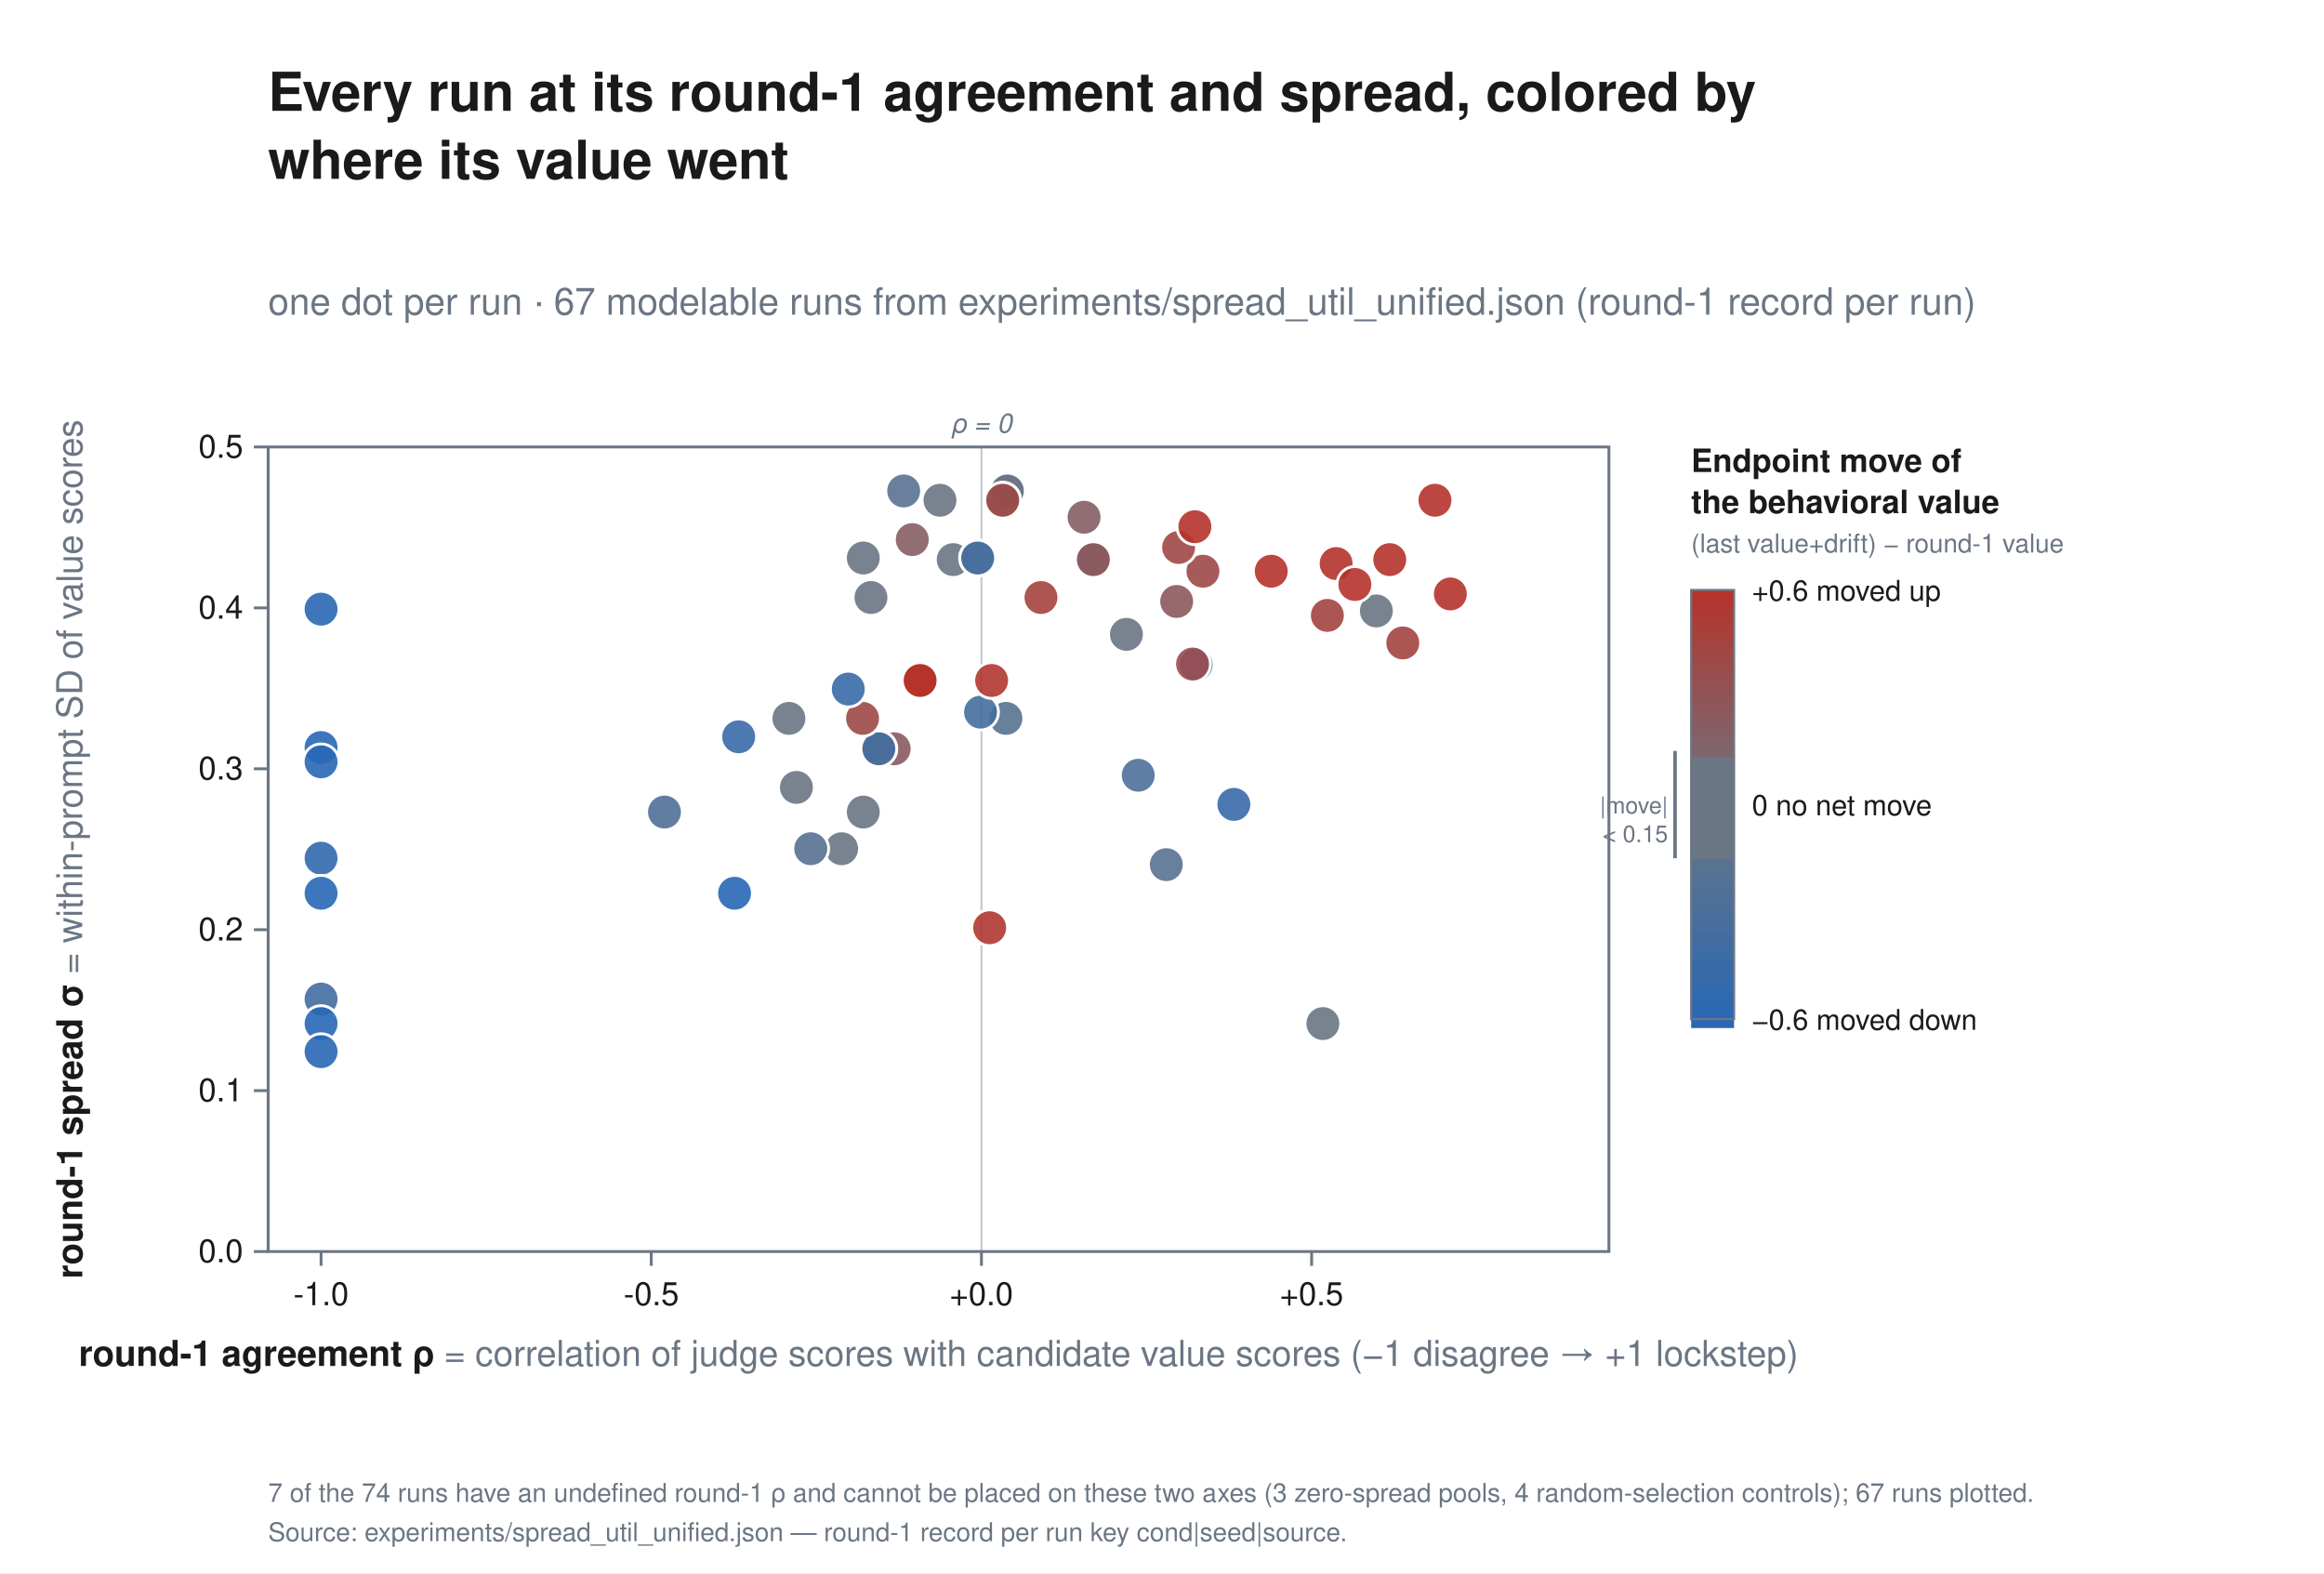
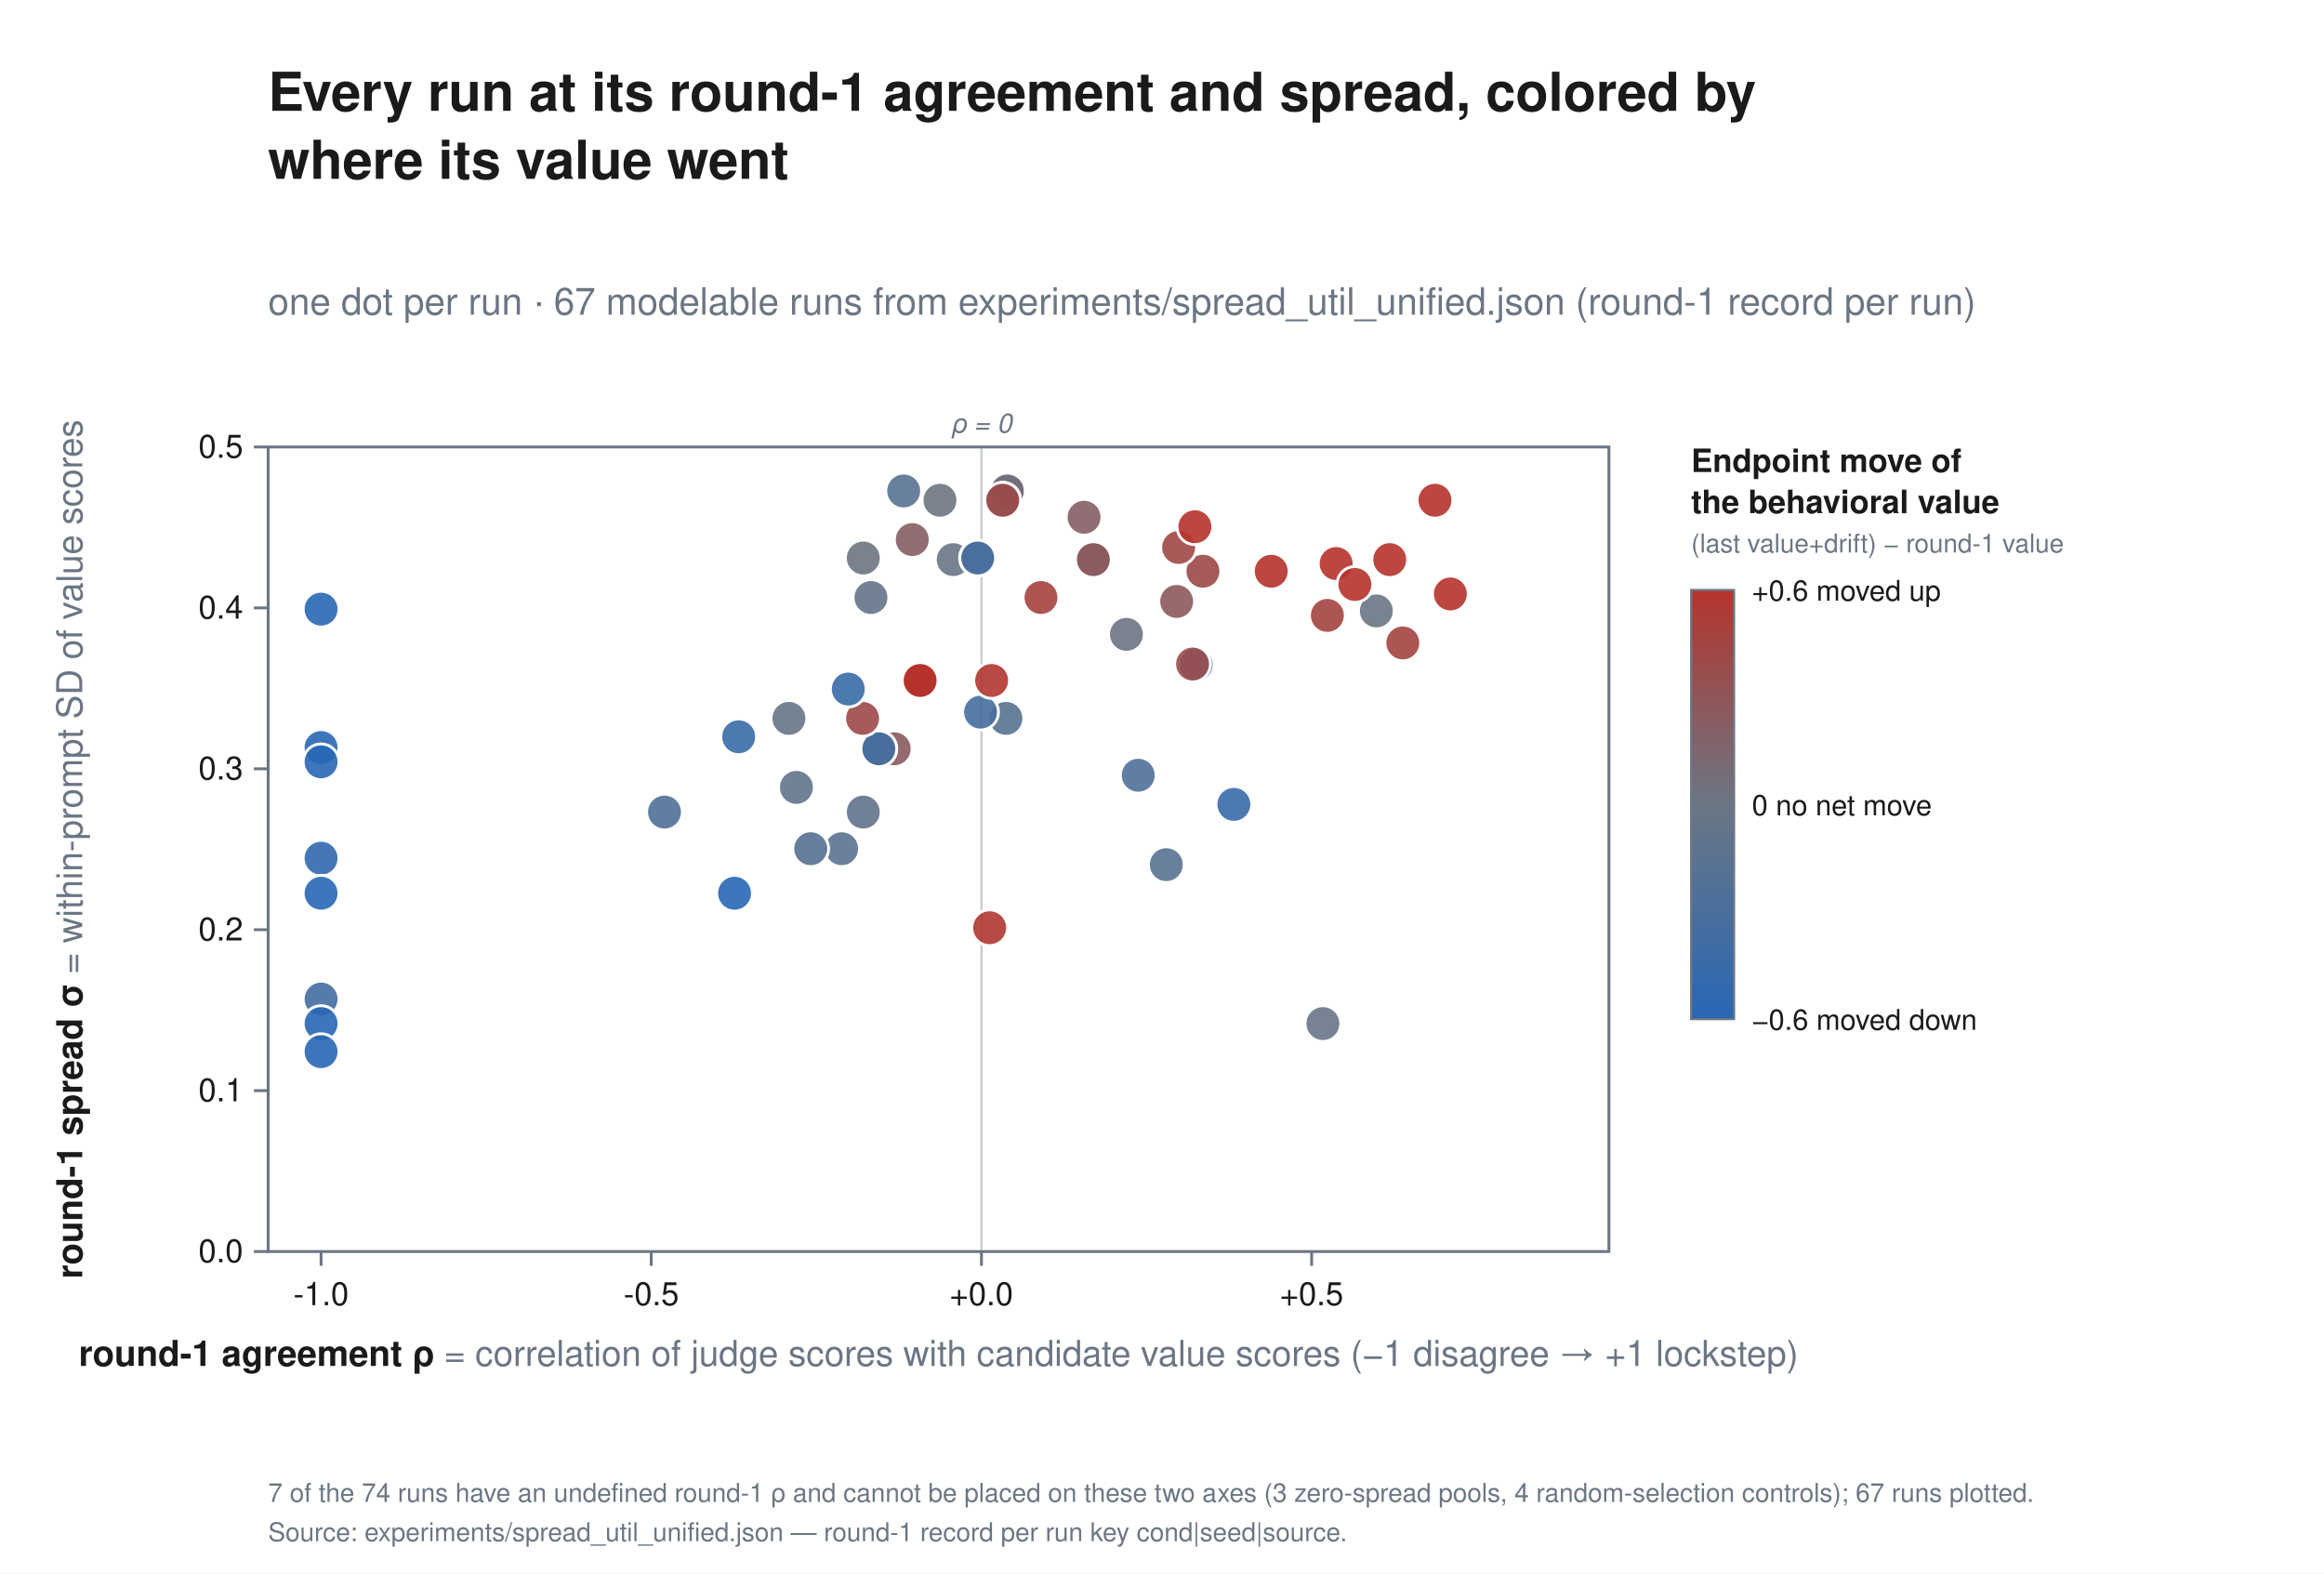
<svg xmlns="http://www.w3.org/2000/svg" viewBox="0 0 1300 880" font-family="Helvetica, Arial, sans-serif">
  <rect width="1300" height="880" fill="white" />
  <text x="150" y="62" font-family="Helvetica, Arial, sans-serif" font-size="30" font-weight="bold" fill="#1a1a1a">Every run at its round-1 agreement and spread, colored by</text>
  <text x="150" y="100" font-family="Helvetica, Arial, sans-serif" font-size="30" font-weight="bold" fill="#1a1a1a">where its value went</text>
  <text x="150" y="176" font-family="Helvetica, Arial, sans-serif" font-size="21" fill="#6b7684">one dot per run · 67 modelable runs from experiments/spread_util_unified.json (round-1 record per run)</text>
  <rect x="150" y="250" width="750" height="450" fill="none" stroke="#6b7684" stroke-width="1.6" />
  <line x1="549.0" y1="250" x2="549.0" y2="700" stroke="#6b7684" stroke-width="1.1" stroke-opacity="0.4" />
  <text x="549.0" y="242" font-family="Helvetica, Arial, sans-serif" font-size="15" fill="#6b7684" text-anchor="middle" font-style="italic">ρ = 0</text>
  <line x1="179.6" y1="700" x2="179.6" y2="708" stroke="#6b7684" stroke-width="1.6" />
  <text x="179.6" y="730" font-family="Helvetica, Arial, sans-serif" font-size="18" fill="#1a1a1a" text-anchor="middle">-1.0</text>
  <line x1="364.3" y1="700" x2="364.3" y2="708" stroke="#6b7684" stroke-width="1.6" />
  <text x="364.3" y="730" font-family="Helvetica, Arial, sans-serif" font-size="18" fill="#1a1a1a" text-anchor="middle">-0.5</text>
  <line x1="549.0" y1="700" x2="549.0" y2="708" stroke="#6b7684" stroke-width="1.6" />
  <text x="549.0" y="730" font-family="Helvetica, Arial, sans-serif" font-size="18" fill="#1a1a1a" text-anchor="middle">+0.0</text>
  <line x1="733.7" y1="700" x2="733.7" y2="708" stroke="#6b7684" stroke-width="1.6" />
  <text x="733.7" y="730" font-family="Helvetica, Arial, sans-serif" font-size="18" fill="#1a1a1a" text-anchor="middle">+0.5</text>
  <line x1="142" y1="700.0" x2="150" y2="700.0" stroke="#6b7684" stroke-width="1.6" />
  <text x="136" y="706.0" font-family="Helvetica, Arial, sans-serif" font-size="18" fill="#1a1a1a" text-anchor="end">0.0</text>
  <line x1="142" y1="610.0" x2="150" y2="610.0" stroke="#6b7684" stroke-width="1.6" />
  <text x="136" y="616.0" font-family="Helvetica, Arial, sans-serif" font-size="18" fill="#1a1a1a" text-anchor="end">0.1</text>
  <line x1="142" y1="520.0" x2="150" y2="520.0" stroke="#6b7684" stroke-width="1.6" />
  <text x="136" y="526.0" font-family="Helvetica, Arial, sans-serif" font-size="18" fill="#1a1a1a" text-anchor="end">0.2</text>
  <line x1="142" y1="430.0" x2="150" y2="430.0" stroke="#6b7684" stroke-width="1.6" />
  <text x="136" y="436.0" font-family="Helvetica, Arial, sans-serif" font-size="18" fill="#1a1a1a" text-anchor="end">0.3</text>
  <line x1="142" y1="340.0" x2="150" y2="340.0" stroke="#6b7684" stroke-width="1.6" />
  <text x="136" y="346.0" font-family="Helvetica, Arial, sans-serif" font-size="18" fill="#1a1a1a" text-anchor="end">0.4</text>
  <line x1="142" y1="250.0" x2="150" y2="250.0" stroke="#6b7684" stroke-width="1.6" />
  <text x="136" y="256.0" font-family="Helvetica, Arial, sans-serif" font-size="18" fill="#1a1a1a" text-anchor="end">0.5</text>
  <text x="525" y="764" font-family="Helvetica, Arial, sans-serif" font-size="20" fill="#1a1a1a" text-anchor="middle" font-weight="bold">round-1 agreement ρ  <tspan font-weight="normal" fill="#6b7684">= correlation of judge scores with candidate value scores (−1 disagree → +1 lockstep)</tspan>
  </text>
  <text x="46" y="475" font-family="Helvetica, Arial, sans-serif" font-size="20" fill="#1a1a1a" text-anchor="middle" font-weight="bold" transform="rotate(-90 46 475)">round-1 spread σ  <tspan font-weight="normal" fill="#6b7684">= within-prompt SD of value scores</tspan>
  </text>
  <circle cx="769.9" cy="341.7" r="10.0" fill="#6b7684" fill-opacity="0.9" stroke="white" stroke-width="1.6" />
-   <circle cx="482.9" cy="312.1" r="10.0" fill="#6b7684" fill-opacity="0.9" stroke="white" stroke-width="1.6" />
-   <circle cx="533.2" cy="313.0" r="10.0" fill="#6b7684" fill-opacity="0.9" stroke="white" stroke-width="1.6" />
-   <circle cx="525.8" cy="279.8" r="10.0" fill="#6b7684" fill-opacity="0.9" stroke="white" stroke-width="1.6" />
-   <circle cx="630.1" cy="354.8" r="10.0" fill="#6b7684" fill-opacity="0.9" stroke="white" stroke-width="1.6" />
-   <circle cx="740.0" cy="572.5" r="10.0" fill="#6b7684" fill-opacity="0.9" stroke="white" stroke-width="1.6" />
-   <circle cx="563.5" cy="274.6" r="10.0" fill="#6b7684" fill-opacity="0.9" stroke="white" stroke-width="1.6" />
-   <circle cx="441.3" cy="401.8" r="10.0" fill="#6b7684" fill-opacity="0.9" stroke="white" stroke-width="1.6" />
-   <circle cx="487.2" cy="334.2" r="10.0" fill="#6b7684" fill-opacity="0.9" stroke="white" stroke-width="1.6" />
-   <circle cx="563.5" cy="274.6" r="10.0" fill="#6b7684" fill-opacity="0.9" stroke="white" stroke-width="1.6" />
-   <circle cx="560.9" cy="279.8" r="10.0" fill="#6b7684" fill-opacity="0.9" stroke="white" stroke-width="1.6" />
-   <circle cx="491.6" cy="418.8" r="10.0" fill="#6b7684" fill-opacity="0.9" stroke="white" stroke-width="1.6" />
-   <circle cx="445.5" cy="440.4" r="10.0" fill="#6b7684" fill-opacity="0.9" stroke="white" stroke-width="1.6" />
-   <circle cx="514.7" cy="380.6" r="10.0" fill="#6b7684" fill-opacity="0.9" stroke="white" stroke-width="1.6" />
-   <circle cx="482.9" cy="454.2" r="10.0" fill="#6b7684" fill-opacity="0.9" stroke="white" stroke-width="1.6" />
-   <circle cx="611.6" cy="313.0" r="10.0" fill="#6b7684" fill-opacity="0.9" stroke="white" stroke-width="1.6" />
-   <circle cx="470.8" cy="474.7" r="10.0" fill="#6b7684" fill-opacity="0.9" stroke="white" stroke-width="1.6" />
+   <circle cx="482.9" cy="312.1" r="10.0" fill="#6c7582" fill-opacity="0.9" stroke="white" stroke-width="1.6" />
+   <circle cx="533.2" cy="313.0" r="10.0" fill="#6a7685" fill-opacity="0.9" stroke="white" stroke-width="1.6" />
+   <circle cx="525.8" cy="279.8" r="10.0" fill="#6c7582" fill-opacity="0.9" stroke="white" stroke-width="1.6" />
+   <circle cx="630.1" cy="354.8" r="10.0" fill="#6d7482" fill-opacity="0.9" stroke="white" stroke-width="1.6" />
+   <circle cx="740.0" cy="572.5" r="10.0" fill="#697586" fill-opacity="0.9" stroke="white" stroke-width="1.6" />
+   <circle cx="563.5" cy="274.6" r="10.0" fill="#70717e" fill-opacity="0.9" stroke="white" stroke-width="1.6" />
+   <circle cx="441.3" cy="401.8" r="10.0" fill="#667588" fill-opacity="0.9" stroke="white" stroke-width="1.6" />
+   <circle cx="487.2" cy="334.2" r="10.0" fill="#647489" fill-opacity="0.9" stroke="white" stroke-width="1.6" />
+   <circle cx="563.5" cy="274.6" r="10.0" fill="#746e79" fill-opacity="0.9" stroke="white" stroke-width="1.6" />
+   <circle cx="560.9" cy="279.8" r="10.0" fill="#63748a" fill-opacity="0.9" stroke="white" stroke-width="1.6" />
+   <circle cx="491.6" cy="418.8" r="10.0" fill="#62748a" fill-opacity="0.9" stroke="white" stroke-width="1.6" />
+   <circle cx="445.5" cy="440.4" r="10.0" fill="#62748b" fill-opacity="0.9" stroke="white" stroke-width="1.6" />
+   <circle cx="514.7" cy="380.6" r="10.0" fill="#766c77" fill-opacity="0.9" stroke="white" stroke-width="1.6" />
+   <circle cx="482.9" cy="454.2" r="10.0" fill="#61748c" fill-opacity="0.9" stroke="white" stroke-width="1.6" />
+   <circle cx="611.6" cy="313.0" r="10.0" fill="#776c76" fill-opacity="0.9" stroke="white" stroke-width="1.6" />
+   <circle cx="470.8" cy="474.7" r="10.0" fill="#5a7290" fill-opacity="0.9" stroke="white" stroke-width="1.6" />
  <circle cx="546.8" cy="312.1" r="10.0" fill="#5a7291" fill-opacity="0.9" stroke="white" stroke-width="1.6" />
  <circle cx="652.4" cy="483.6" r="10.0" fill="#597291" fill-opacity="0.9" stroke="white" stroke-width="1.6" />
  <circle cx="505.5" cy="274.6" r="10.0" fill="#587292" fill-opacity="0.9" stroke="white" stroke-width="1.6" />
  <circle cx="562.7" cy="401.8" r="10.0" fill="#577292" fill-opacity="0.9" stroke="white" stroke-width="1.6" />
  <circle cx="453.5" cy="474.7" r="10.0" fill="#577193" fill-opacity="0.9" stroke="white" stroke-width="1.6" />
  <circle cx="491.6" cy="418.8" r="10.0" fill="#547195" fill-opacity="0.9" stroke="white" stroke-width="1.6" />
  <circle cx="606.4" cy="289.3" r="10.0" fill="#855f65" fill-opacity="0.9" stroke="white" stroke-width="1.6" />
  <circle cx="510.3" cy="301.8" r="10.0" fill="#865e63" fill-opacity="0.9" stroke="white" stroke-width="1.6" />
  <circle cx="371.7" cy="454.2" r="10.0" fill="#507098" fill-opacity="0.9" stroke="white" stroke-width="1.6" />
  <circle cx="636.7" cy="433.6" r="10.0" fill="#4f7099" fill-opacity="0.9" stroke="white" stroke-width="1.6" />
  <circle cx="500.2" cy="418.8" r="10.0" fill="#8a5a5f" fill-opacity="0.9" stroke="white" stroke-width="1.6" />
  <circle cx="658.2" cy="336.4" r="10.0" fill="#8c595d" fill-opacity="0.9" stroke="white" stroke-width="1.6" />
  <circle cx="611.6" cy="313.0" r="10.0" fill="#8c585c" fill-opacity="0.9" stroke="white" stroke-width="1.6" />
  <circle cx="491.6" cy="418.8" r="10.0" fill="#496e9d" fill-opacity="0.9" stroke="white" stroke-width="1.6" />
  <circle cx="491.6" cy="418.8" r="10.0" fill="#496e9d" fill-opacity="0.9" stroke="white" stroke-width="1.6" />
  <circle cx="548.5" cy="398.3" r="10.0" fill="#466e9f" fill-opacity="0.9" stroke="white" stroke-width="1.6" />
  <circle cx="546.9" cy="312.1" r="10.0" fill="#466e9f" fill-opacity="0.9" stroke="white" stroke-width="1.6" />
  <circle cx="669.1" cy="371.8" r="10.0" fill="#456ea0" fill-opacity="0.9" stroke="white" stroke-width="1.6" />
  <circle cx="179.6" cy="558.8" r="10.0" fill="#436da1" fill-opacity="0.9" stroke="white" stroke-width="1.6" />
  <circle cx="667.1" cy="371.4" r="10.0" fill="#994d4e" fill-opacity="0.9" stroke="white" stroke-width="1.6" />
  <circle cx="482.5" cy="401.8" r="10.0" fill="#9d4949" fill-opacity="0.9" stroke="white" stroke-width="1.6" />
  <circle cx="672.9" cy="319.5" r="10.0" fill="#9e4948" fill-opacity="0.9" stroke="white" stroke-width="1.6" />
  <circle cx="560.9" cy="279.8" r="10.0" fill="#9e4847" fill-opacity="0.9" stroke="white" stroke-width="1.6" />
  <circle cx="659.3" cy="306.2" r="10.0" fill="#a04745" fill-opacity="0.9" stroke="white" stroke-width="1.6" />
  <circle cx="413.2" cy="412.1" r="10.0" fill="#396ba8" fill-opacity="0.9" stroke="white" stroke-width="1.6" />
  <circle cx="474.5" cy="385.4" r="10.0" fill="#396ba8" fill-opacity="0.9" stroke="white" stroke-width="1.6" />
  <circle cx="690.2" cy="449.9" r="10.0" fill="#396ba9" fill-opacity="0.9" stroke="white" stroke-width="1.6" />
  <circle cx="784.7" cy="359.6" r="10.0" fill="#a34442" fill-opacity="0.9" stroke="white" stroke-width="1.6" />
  <circle cx="742.5" cy="344.2" r="10.0" fill="#a34442" fill-opacity="0.9" stroke="white" stroke-width="1.6" />
  <circle cx="582.3" cy="334.2" r="10.0" fill="#a6423e" fill-opacity="0.9" stroke="white" stroke-width="1.6" />
  <circle cx="179.6" cy="480.0" r="10.0" fill="#3169ae" fill-opacity="0.9" stroke="white" stroke-width="1.6" />
  <circle cx="514.7" cy="380.6" r="10.0" fill="#ab3d37" fill-opacity="0.9" stroke="white" stroke-width="1.6" />
  <circle cx="553.6" cy="518.9" r="10.0" fill="#b13831" fill-opacity="0.9" stroke="white" stroke-width="1.6" />
  <circle cx="554.7" cy="380.6" r="10.0" fill="#b23730" fill-opacity="0.9" stroke="white" stroke-width="1.6" />
  <circle cx="179.6" cy="340.7" r="10.0" fill="#2a67b4" fill-opacity="0.9" stroke="white" stroke-width="1.6" />
  <circle cx="179.6" cy="418.1" r="10.0" fill="#2867b5" fill-opacity="0.9" stroke="white" stroke-width="1.6" />
  <circle cx="179.6" cy="426.1" r="10.0" fill="#2867b5" fill-opacity="0.9" stroke="white" stroke-width="1.6" />
  <circle cx="514.7" cy="380.6" r="10.0" fill="#b5342c" fill-opacity="0.9" stroke="white" stroke-width="1.6" />
  <circle cx="747.4" cy="315.2" r="10.0" fill="#b5342c" fill-opacity="0.9" stroke="white" stroke-width="1.6" />
  <circle cx="410.9" cy="499.6" r="10.0" fill="#2867b5" fill-opacity="0.9" stroke="white" stroke-width="1.6" />
  <circle cx="668.4" cy="294.6" r="10.0" fill="#b5342c" fill-opacity="0.9" stroke="white" stroke-width="1.6" />
  <circle cx="179.6" cy="499.6" r="10.0" fill="#2867b5" fill-opacity="0.9" stroke="white" stroke-width="1.6" />
  <circle cx="179.6" cy="572.5" r="10.0" fill="#2867b5" fill-opacity="0.9" stroke="white" stroke-width="1.6" />
  <circle cx="802.7" cy="279.8" r="10.0" fill="#b5342c" fill-opacity="0.9" stroke="white" stroke-width="1.6" />
  <circle cx="811.3" cy="332.2" r="10.0" fill="#b5342c" fill-opacity="0.9" stroke="white" stroke-width="1.6" />
  <circle cx="514.7" cy="380.6" r="10.0" fill="#b5342c" fill-opacity="0.9" stroke="white" stroke-width="1.6" />
  <circle cx="777.4" cy="313.0" r="10.0" fill="#b5342c" fill-opacity="0.9" stroke="white" stroke-width="1.6" />
  <circle cx="757.9" cy="326.9" r="10.0" fill="#b5342c" fill-opacity="0.9" stroke="white" stroke-width="1.6" />
  <circle cx="711.1" cy="319.5" r="10.0" fill="#b5342c" fill-opacity="0.9" stroke="white" stroke-width="1.6" />
  <circle cx="179.6" cy="588.2" r="10.0" fill="#2867b5" fill-opacity="0.9" stroke="white" stroke-width="1.6" />
  <text x="946" y="264" font-family="Helvetica, Arial, sans-serif" font-size="18" font-weight="bold" fill="#1a1a1a">Endpoint move of</text>
  <text x="946" y="287" font-family="Helvetica, Arial, sans-serif" font-size="18" font-weight="bold" fill="#1a1a1a">the behavioral value</text>
  <text x="946" y="309" font-family="Helvetica, Arial, sans-serif" font-size="14.5" fill="#6b7684">(last value+drift) − round-1 value</text>
-   <rect x="946" y="330.0" width="24" height="5.0" fill="#b5342c" stroke="none" />
-   <rect x="946" y="334.1" width="24" height="5.0" fill="#b2362f" stroke="none" />
-   <rect x="946" y="338.1" width="24" height="5.0" fill="#b03832" stroke="none" />
-   <rect x="946" y="342.2" width="24" height="5.0" fill="#ad3b35" stroke="none" />
-   <rect x="946" y="346.3" width="24" height="5.0" fill="#ab3d38" stroke="none" />
-   <rect x="946" y="350.3" width="24" height="5.0" fill="#a83f3b" stroke="none" />
-   <rect x="946" y="354.4" width="24" height="5.0" fill="#a6413e" stroke="none" />
-   <rect x="946" y="358.5" width="24" height="5.0" fill="#a34441" stroke="none" />
-   <rect x="946" y="362.5" width="24" height="5.0" fill="#a14644" stroke="none" />
-   <rect x="946" y="366.6" width="24" height="5.0" fill="#9e4847" stroke="none" />
-   <rect x="946" y="370.7" width="24" height="5.0" fill="#9c4a4a" stroke="none" />
-   <rect x="946" y="374.7" width="24" height="5.0" fill="#994d4d" stroke="none" />
-   <rect x="946" y="378.8" width="24" height="5.0" fill="#974f50" stroke="none" />
-   <rect x="946" y="382.9" width="24" height="5.0" fill="#945153" stroke="none" />
-   <rect x="946" y="386.9" width="24" height="5.0" fill="#925356" stroke="none" />
-   <rect x="946" y="391.0" width="24" height="5.0" fill="#8f5659" stroke="none" />
-   <rect x="946" y="395.1" width="24" height="5.0" fill="#8d585c" stroke="none" />
-   <rect x="946" y="399.2" width="24" height="5.0" fill="#8a5a5f" stroke="none" />
-   <rect x="946" y="403.2" width="24" height="5.0" fill="#885c62" stroke="none" />
-   <rect x="946" y="407.3" width="24" height="5.0" fill="#855f65" stroke="none" />
-   <rect x="946" y="411.4" width="24" height="5.0" fill="#836168" stroke="none" />
-   <rect x="946" y="415.4" width="24" height="5.0" fill="#80636b" stroke="none" />
-   <rect x="946" y="419.5" width="24" height="5.0" fill="#7e656e" stroke="none" />
-   <rect x="946" y="423.6" width="24" height="5.0" fill="#6b7684" stroke="none" />
-   <rect x="946" y="427.6" width="24" height="5.0" fill="#6b7684" stroke="none" />
-   <rect x="946" y="431.7" width="24" height="5.0" fill="#6b7684" stroke="none" />
-   <rect x="946" y="435.8" width="24" height="5.0" fill="#6b7684" stroke="none" />
-   <rect x="946" y="439.8" width="24" height="5.0" fill="#6b7684" stroke="none" />
-   <rect x="946" y="443.9" width="24" height="5.0" fill="#6b7684" stroke="none" />
-   <rect x="946" y="448.0" width="24" height="5.0" fill="#6b7684" stroke="none" />
-   <rect x="946" y="452.0" width="24" height="5.0" fill="#6b7684" stroke="none" />
-   <rect x="946" y="456.1" width="24" height="5.0" fill="#6b7684" stroke="none" />
-   <rect x="946" y="460.2" width="24" height="5.0" fill="#6b7684" stroke="none" />
-   <rect x="946" y="464.2" width="24" height="5.0" fill="#6b7684" stroke="none" />
-   <rect x="946" y="468.3" width="24" height="5.0" fill="#6b7684" stroke="none" />
-   <rect x="946" y="472.4" width="24" height="5.0" fill="#6b7684" stroke="none" />
-   <rect x="946" y="476.4" width="24" height="5.0" fill="#6b7684" stroke="none" />
-   <rect x="946" y="480.5" width="24" height="5.0" fill="#5a7290" stroke="none" />
-   <rect x="946" y="484.6" width="24" height="5.0" fill="#587292" stroke="none" />
-   <rect x="946" y="488.6" width="24" height="5.0" fill="#557194" stroke="none" />
-   <rect x="946" y="492.7" width="24" height="5.0" fill="#537195" stroke="none" />
-   <rect x="946" y="496.8" width="24" height="5.0" fill="#517097" stroke="none" />
-   <rect x="946" y="500.8" width="24" height="5.0" fill="#4f7099" stroke="none" />
-   <rect x="946" y="504.9" width="24" height="5.0" fill="#4c6f9a" stroke="none" />
-   <rect x="946" y="509.0" width="24" height="5.0" fill="#4a6f9c" stroke="none" />
-   <rect x="946" y="513.1" width="24" height="5.0" fill="#486e9e" stroke="none" />
-   <rect x="946" y="517.1" width="24" height="5.0" fill="#466e9f" stroke="none" />
-   <rect x="946" y="521.2" width="24" height="5.0" fill="#436da1" stroke="none" />
-   <rect x="946" y="525.3" width="24" height="5.0" fill="#416da3" stroke="none" />
-   <rect x="946" y="529.3" width="24" height="5.0" fill="#3f6ca4" stroke="none" />
-   <rect x="946" y="533.4" width="24" height="5.0" fill="#3c6ca6" stroke="none" />
-   <rect x="946" y="537.5" width="24" height="5.0" fill="#3a6ba8" stroke="none" />
-   <rect x="946" y="541.5" width="24" height="5.0" fill="#386ba9" stroke="none" />
-   <rect x="946" y="545.6" width="24" height="5.0" fill="#366aab" stroke="none" />
-   <rect x="946" y="549.7" width="24" height="5.0" fill="#336aad" stroke="none" />
-   <rect x="946" y="553.7" width="24" height="5.0" fill="#3169ae" stroke="none" />
-   <rect x="946" y="557.8" width="24" height="5.0" fill="#2f69b0" stroke="none" />
-   <rect x="946" y="561.9" width="24" height="5.0" fill="#2d68b2" stroke="none" />
-   <rect x="946" y="565.9" width="24" height="5.0" fill="#2a68b3" stroke="none" />
-   <rect x="946" y="570.0" width="24" height="5.0" fill="#2867b5" stroke="none" />
+   <defs>
+     <linearGradient id="movebar" x1="0" y1="0" x2="0" y2="1">
+       <stop offset="0" stop-color="#b5342c" />
+       <stop offset="0.5" stop-color="#6b7684" />
+       <stop offset="1" stop-color="#2867b5" />
+     </linearGradient>
+   </defs>
+   <rect x="946" y="330" width="24" height="240" fill="url(#movebar)" />
  <rect x="946" y="330" width="24" height="240" fill="none" stroke="#6b7684" stroke-width="1.2" />
  <text x="980" y="336.0" font-family="Helvetica, Arial, sans-serif" font-size="16" fill="#1a1a1a">+0.6  moved up</text>
  <text x="980" y="456.0" font-family="Helvetica, Arial, sans-serif" font-size="16" fill="#1a1a1a">0  no net move</text>
  <text x="980" y="576.0" font-family="Helvetica, Arial, sans-serif" font-size="16" fill="#1a1a1a">−0.6  moved down</text>
-   <line x1="937" y1="420.0" x2="937" y2="480.0" stroke="#6b7684" stroke-width="2" />
-   <text x="933" y="455.0" font-family="Helvetica, Arial, sans-serif" font-size="13" fill="#6b7684" text-anchor="end">|move|</text>
-   <text x="933" y="471.0" font-family="Helvetica, Arial, sans-serif" font-size="13" fill="#6b7684" text-anchor="end">&lt; 0.15</text>
  <text x="150" y="840" font-family="Helvetica, Arial, sans-serif" font-size="14.5" fill="#6b7684">7 of the 74 runs have an undefined round-1 ρ and cannot be placed on these two axes (3 zero-spread pools, 4 random-selection controls); 67 runs plotted.</text>
  <text x="150" y="862" font-family="Helvetica, Arial, sans-serif" font-size="14.5" fill="#6b7684">Source: experiments/spread_util_unified.json — round-1 record per run key cond|seed|source.</text>
</svg>
